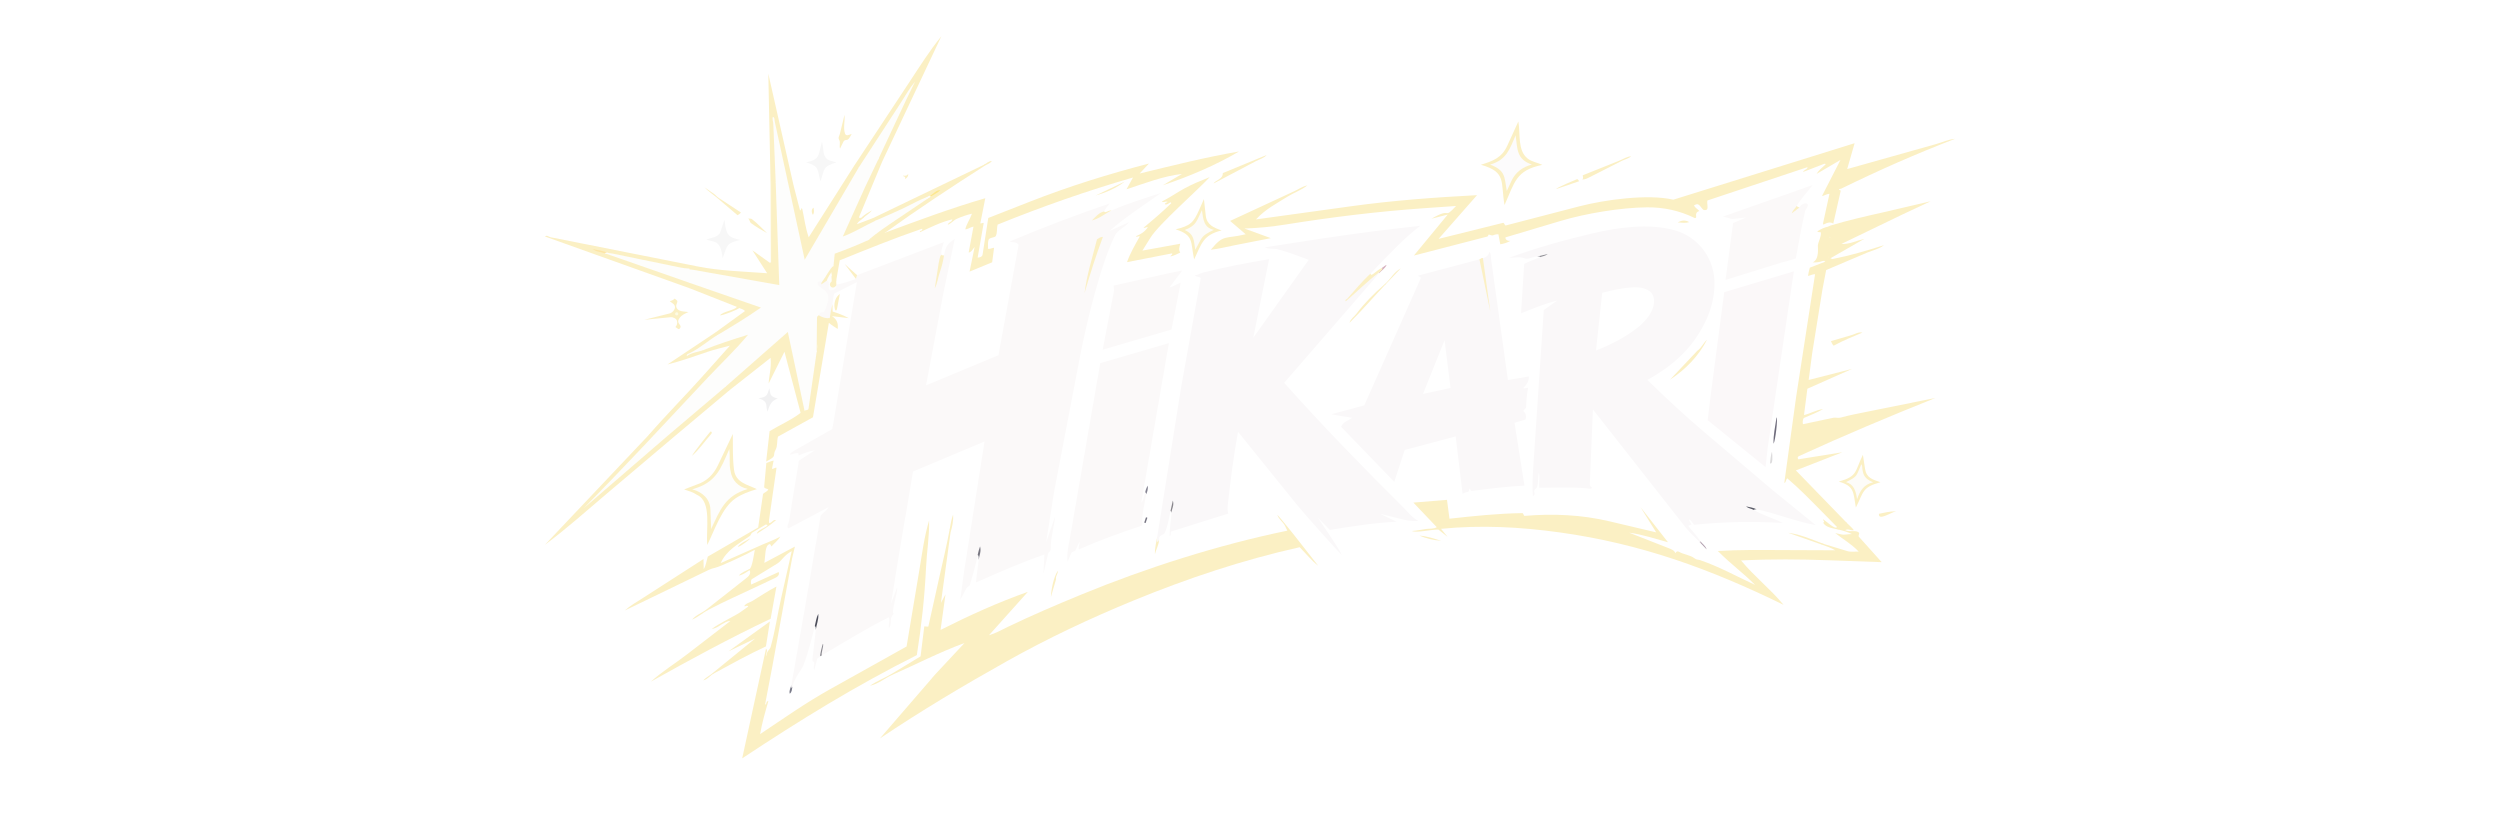
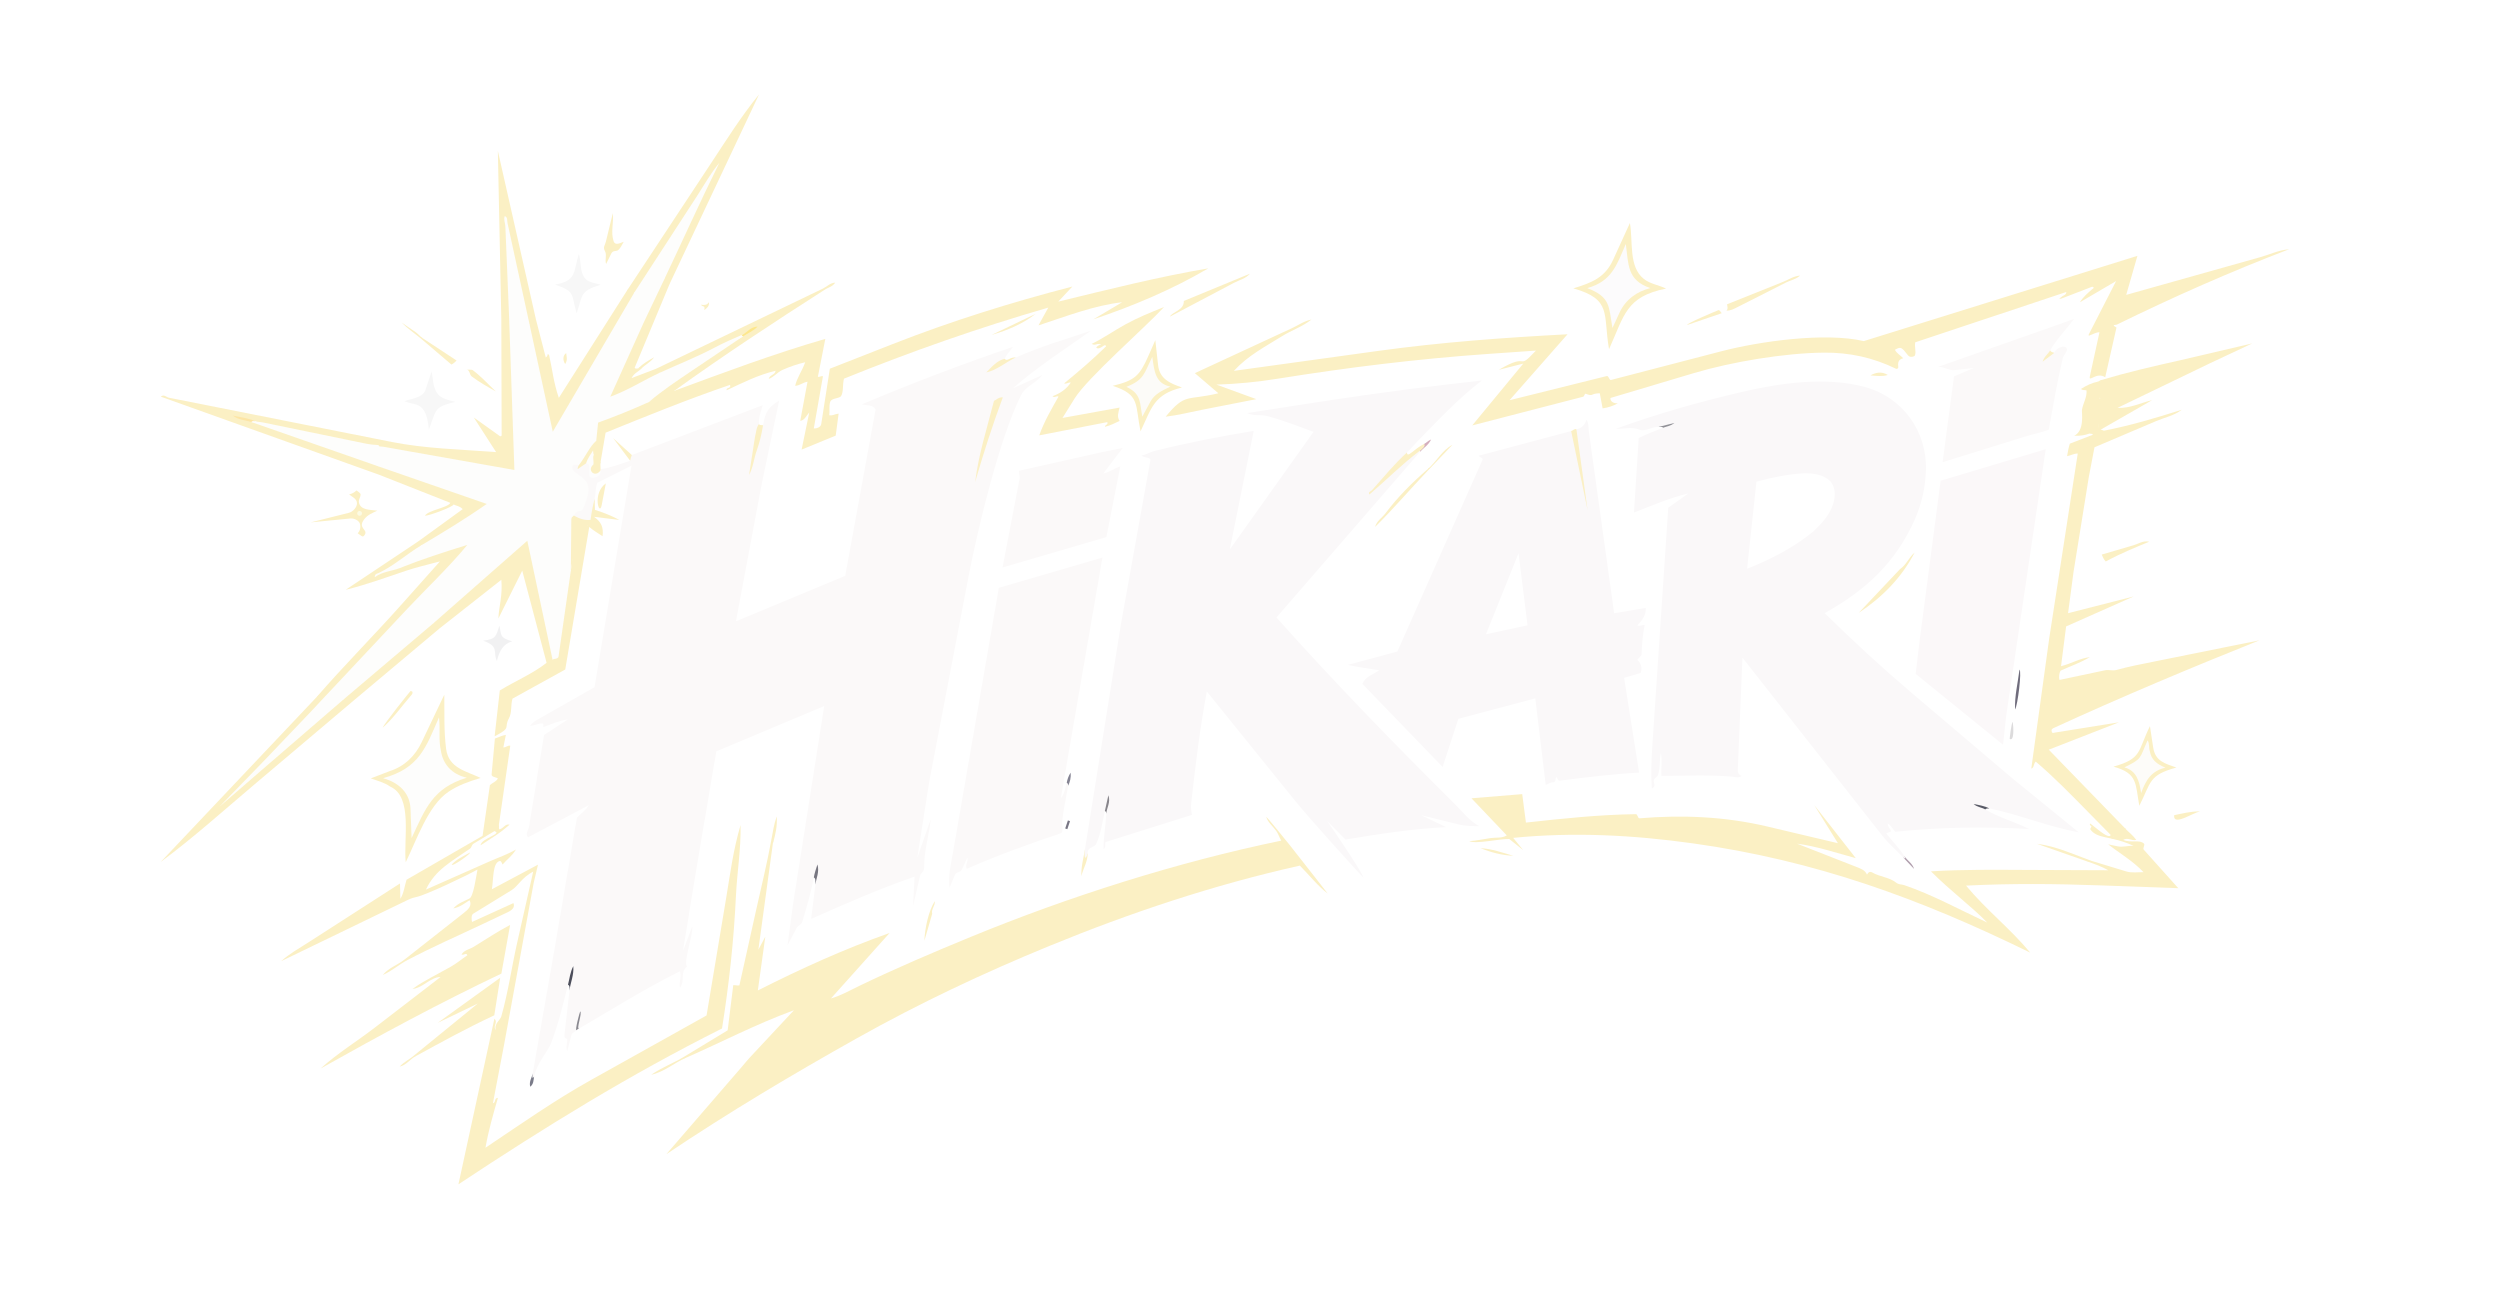
- <svg xmlns="http://www.w3.org/2000/svg" id="Layer_1" version="1.1" viewBox="0 497 2565.83 850">
+ <svg xmlns="http://www.w3.org/2000/svg" id="Layer_1" version="1.1" viewBox="450 470 1700 890">
  <defs>
    <style>
      .st0 {
        fill: #7a7b89;
      }

      .st1 {
        fill: #585a66;
      }

      .st2 {
        fill: #010825;
      }

      .st3 {
        fill: #87858b;
      }

      .st4 {
        fill: #fcfbe4;
      }

      .st5 {
        fill: #777680;
      }

      .st6 {
        fill: #f1f1f2;
      }

      .st7 {
        fill: #d4aebd;
      }

      .st8 {
        fill: #fbf8f9;
      }

      .st9 {
        fill: #fcfbf8;
      }

      .st10 {
        fill: #fbf9f9;
      }

      .st11 {
        fill: #b09ead;
      }

      .st12 {
        fill: #faf8f9;
      }

      .st13 {
        fill: #fbf0c4;
      }

      .st14 {
        fill: #fdfcf9;
      }

      .st15 {
        fill: #fde5a5;
      }

      .st16 {
        fill: #fdfdfc;
      }

      .st17 {
        fill: #dcdbdc;
      }

      .st18 {
        fill: #848392;
      }

      .st19 {
        fill: #919197;
      }

      .st20 {
        fill: #6f6c7c;
      }

      .st21 {
        fill: #8a8990;
      }

      .st22 {
        fill: #fde78c;
      }

      .st23 {
        fill: #fcfbfc;
      }

      .st24 {
        fill: #787684;
      }

      .st25 {
        fill: #f7f7f7;
      }

      .st26 {
        fill: #4c4e5b;
      }
    </style>
  </defs>
  <g>
    <path class="st13" d="M865.58,642.57l-3.42,6.92c-1-2.73.63-6.16-.76-8.65-1.59-2.86-.06-3.82.59-6.49l4.75-19.44c.67,6.66-1.56,12.93.52,19.15,1,3,4.12,1.39,6.87.33-1.17,2-2.41,5.04-4.34,6.03-1.56.5-3.11-.11-4.22,2.14Z" />
    <path class="st13" d="M736.45,700.41c-.26-.84,0-1.02.78-.55l23.25,15.3c-1.14,1.22-2.15,2.09-3.53,2.73l-20.5-17.48Z" />
    <path class="st13" d="M1946.03,1021.73c-5.59,1.3-18.43,10.26-17.61,2.6,5.63-1.16,11.14-2.61,17.61-2.6Z" />
    <path class="st13" d="M737.23,699.85l-.78.55c-4.48-3.72-9.43-7.04-13.44-11.14l9.56,6.57c1.75,1.2,3.25,3.09,4.66,4.02Z" />
    <path class="st13" d="M928.95,680.85c-.04-.74.25-1.36.05-1.89-.38-1-1.72-.54-2.32-1.75,2.25.31,4.02.44,5.4-1.73.31,2.63-1.19,3.94-3.13,5.37Z" />
    <path class="st13" d="M834.33,717.53c-1.8-2.63-1.6-5.86.67-7.43.21,2.48,1.18,4.51-.67,7.43Z" />
    <path class="st13" d="M1010.86,666.95l-.93-.9c2.47-1.19,4.42-3.66,8.03-3.86-1.82,2.77-4.83,3.3-7.1,4.76Z" />
    <g>
      <path class="st13" d="M693.21,832.63c1.6-1.62,2.25-4.01,1.55-6.48-.59-2.05-3.73-3.86-6.58-3.58l-26.93,2.65,26.05-6.53c2.68-.67,5.59-3.87,5.45-6.54-.16-3.1-3.22-4.22-5.35-5.91,1.89-.57,3.41-1.17,5.03-2.75.81.7,2.87,1.75,2.79,2.95-.11,1.82-1.5,3.32-1.17,5.11,1,5.48,7.52,5.01,12.55,5.71-3.38,1.53-6.68,2.81-9.06,6.01-4.73,6.37,3.68,6.77.04,10.99-1.13,1.3-1.92-.06-4.36-1.63Z" />
      <circle class="st4" cx="694.53" cy="819.09" r="1.63" />
    </g>
    <g>
      <path class="st13" d="M916.14,1189.42c-1.36.38-1.63.38-.89-.87l29.56-17.93,3.8-30.69c1.73-.18,2.7.48,4.18.11l11.18-50.3c3.71-16.69,7.65-32.7,10.62-49.04,1.78-1.96,1.32.98.96,2.88l-9.86,72.23,4.71-8.86-5.07,36.56c29.37-14.83,58.65-28.16,89.59-39.08l-39.87,44.52c7.05-2.06,12.71-5.39,19.23-8.53,25.03-12.05,49.92-22.67,75.78-33.31,66.48-27.35,140.39-50.86,211.18-65.48-1.34-2.29-2.05-4.72-3.33-6.52-.38-.8-.13-1.04.74-.74,5.38,6.45,10.57,13.06,15.98,19.97l18.24,23.29c-6.74-5.11-12.29-12.27-18.97-19.02-58.77,13.16-115.02,31.94-170.37,54.65-44.87,18.41-88.3,38.9-130.6,62.62-44.18,24.77-86.93,50.21-129.81,78.96l51.76-59.91c1.86-2.16,3.09-3.77,4.99-5.81l30.03-32.18c-26.43,9.73-49.55,21.88-73.75,32.49Z" />
      <path class="st10" d="M1175.37,1002.26c1.31-.75,1.64-.06.98,2.06-1.43,8.52-3.28,16.28-4.13,24.85-.2,1.99,1.04,5.51-.45,7.29-21.88,7.39-43.24,14.99-64.41,24.37-1.23-2.9,1.15-4.78.49-7.76l-3.87,8.4c-.78,1.69-3.84,1.57-4.51,3.16l-3.83,9.07c-.94-8.92,1-16.28,2.55-24.89l31.03-179.11,70.43-20.55-28.32,163.69c2.67-2.96,2.99-7.14,4.05-10.58Z" />
      <polygon class="st8" points="1812.07 976.43 1752.66 928.24 1755.3 905.98 1769.63 796.88 1841.09 775.46 1814.19 956.9 1812.07 976.43" />
      <path class="st13" d="M1451.13,759.27l34.69-42.02-16.65,4.23c21.98-12.89,11.34,1.75,25.27-13.08l-32.5,2.27c-47.89,3.35-94.83,9.12-142.32,16.73-14.76,2.37-28.27,3.68-42.45,4.15l27.13,9.87-37.48,7.35c-8.08,1.59-15.49,3.55-24.16,4.57,13.54-16.42,14.16-10.67,35.83-15.91l-15.99-13.69,65.95-30.54c4.59-2.13,8.25-4.89,13.36-5.92-6.33,5-13.51,7.25-20.25,11.46-11.25,7.04-22.84,12.93-32.52,23.45l97.94-13.55c42.96-5.94,85.31-9.01,128.94-11.34l-39.45,44.86,66.08-16.43c1.35-.34,1.47,2.24,2.69,2.71l75.53-19.64c25.81-6.71,70.29-12.98,96.6-6.85l186.08-57.98-7.63,26.55,91.18-25.65c6.79-1.91,12.5-4.8,19.6-5.39-39.86,15.24-78.45,32.32-116.9,51.14-.76.37-1.38.19-1.98.39-1.04.34.28.98,1.49,1.71l-7.67,33.82c-5.99-4.03-11.48,4.11-10.41-.77l6.51-29.85c-2.59.08-4.26,1.37-6.54,2.08-.84.68-1.11-.11-.56-.93l18.4-35.94-24.59,14.4c2.17-3.63,5.22-6.13,8.38-8.92,1.49-.67,1.03-1.95-.48-1.48l-20.45,7.89c-1.8.41-1.76-.05-.23-.9,1.25-1.35,3.57-1.4,3.51-3.57l-102.7,34.21c-.68,3.31.74,6.08-.19,8.81-.38,1.11-2.57,1.18-3.4.99-1.73-.41-3.24-4.21-5.72-5.67-1.36-.8-2.92.05-4.51.97,1.28,2.54,3.71,3.65,5.63,5.76-3.53.79-3.72,3.21-3.35,6.16.07.57-.85,1.31-1.51.99-15.52-7.59-31.72-11.13-48.99-10.98-26.94.24-62.86,6.27-88.48,13.91l-56.76,16.93c-.24,2.51,2.41,3.84,5.03,3.59-3.12,1.83-6.55,2.9-10.35,3.48l-1.92-10.28c-6.77.11-3.91,2.46-9.61.34-.72-.27-.92,1.81-1.7,2.01l-75.41,19.51Z" />
      <path class="st13" d="M789.25,1030.98c.13,3.7-.86,5.08-2.97,4.13l-14.31,8.61c-1.16.7-1.29,2.59-2.36,3.35-12.34,8.65-23.71,14.35-29.98,27.85l43.24-19.15c6.27-2.78,12.25-4.75,17.98-8.12-2.66,4.54-6.05,6.64-9.09,10.22-.58-1.01-.92-2.63-1.97-2.38-4.93,1.18-4.14,12.41-5.32,19.2l31.37-16.72-2.94,12.43-20.13,110.04-7.59,39.79c2.27-.57.65-3.59,3.41-3.69-3.28,11.41-6.41,22.12-8.47,33.92,24.45-16.33,46.9-32.2,71.85-46.13l78.49-43.82,13.3-79.65c2.8-16.78,4.78-32.74,9.83-49.83.3,16.74-2.37,31.8-3.15,48.18-1.45,30.51-4.68,59.95-9.46,90.15-62.9,31.54-119.45,66.38-179.24,105.97l24.44-112.6c2.78,2.6-1.37,4.87,1.01,7.78-1.42-4.3,2.96-6.76,3.71-9.41,4.73-16.66,6.99-33.29,10.81-50.21l10.87-48.22c-7.79,4.03-10.33,9.96-14.73,12.66l-26.07,16c-1.5.92-1.13,4.45-.78,5.59l28.14-12.81c1.21,2.86-1.02,4.83-3.76,6.13l-16.24,7.69c-17.79,8.43-35.41,16.1-52.45,25.11-.93.46-1.52.32-1.77-.42l40.42-31.78c3.04-2.39,5.86-4.94,3.96-8.75-1.47.48-1.51.13-.11-1.05,2.75-1.39,4.5-14.47,5.49-19.75-7.92,4.44-34.63,17.11-41.15,18.57-1.78.4-3.56.8-6.13,2.04l-86.2,41.7c5.65-5.12,11.88-8.52,18.34-12.67l62.46-40.18.25,10.43c2.44-3.99,2.74-8.32,4.21-12.96l51.69-29.85,4.99-34.52c1.76-1.66,4.11-2.11,5.42-4.49-1.22-.95-4.43-.94-4.27-2.74l2.24-24.42c2.87-.94,4.68-2.03,7.46-2.49l-1.71,8.54c1.96.04,2.95-1.55,4.7-1.18l-7.75,53.91Z" />
      <path class="st13" d="M1870,1056.03c-1.44-1.21-.76-1.44,2.04-.69l23.93,7.27c3.75,1.14,7.89.37,11.65.49-7.54-7.93-16.08-12.67-24.07-18.96l6.44,1.37c3.37.72,6.89-.49,10.81-.37-4.54-2.05-9.03-3.55-13.72-4.58-2.03-.54-2.03-1.22-.01-1.81-2.48-2.85,5.49-6.8,8.1-5.31,2.43,2.51,5.35,4.69,7.5,7.71-3.27.8-5.65-1.95-8.88-.03,5.14,2.33,10.89-.47,14.13,2.55.86.8-1.04,3.13-.16,4.12l23.48,26.18-53.63-1.93c-30.33-1.09-59.78-1.36-90.71.18,14.27,17.09,29.51,28.63,43.67,45.58-75.43-36.97-146.52-62.77-229.52-74.33-40.66-5.67-81.04-7.78-122.08-3.72l6.79,8.32-9.46-7.55c-6.7-.24-22.39,3.64-27.2,1.46,5.18-.32,9.67-1.39,14.62-2.1,3.76-.54,7.56.26,10.9-1.81l-24.02-25.23,34.51-2.83,2.52,19.35c25.27-2.78,49.71-5.38,74.81-5.73,1.02-.01,1.35,2.74,2.25,2.83,29.35-2.46,58.39-1.22,87.12,5.58l47.98,11.34-16.11-25.93,28.25,36.09c-13.56-3.65-26.02-7.96-39.96-9.85l40.09,15.7c3.23,1.26,6.18,2.23,7.49,5.36.96-1.83,2.16-2.29,3.62-1.44,4.97,2.89,11.51,3.24,15.92,6.68,2.36,1.84,3.56,1.14,5.88,1.93,19.37,6.64,36.81,16.32,56.33,25.41-10.71-11.06-25.09-21.55-38.25-34.82,22.18-1.34,43.52-1.05,65.62-.96l54.97.22c-4.58-2.56-9.06-4.14-13.61-5.74Z" />
      <path class="st13" d="M1895.16,1033.43c2.54.39-5.73,2.07-8.1,5.31-1.03,1.05-2.11.53-1.72-.92l-15.29-15.53c-11.8-11.98-23.27-23.81-35.75-34.4-1.73,1.63-.95,4.21-3.03,4.76l12.14-88.16,19.46-126.1c-3.18.13-4.7,1.38-7.26,1.79.57-3.05.94-5.62,1.89-8.49l15.57-6.03c.19-.96,1.09-1.61,2.7-1.94.26-1.42,1.88-1.7,4.86-.83,18.24-3.6,34.33-8.35,52.96-14.26-5.19,4.05-11.39,5.14-17.41,7.7l-41.93,17.82-3.84,20.08-10.46,65.01-3.67,27.74,44.6-11.4-45.92,20.39-3.46,27.04c6.98-1.72,12.54-5.28,19.6-6.18-6.37,3.87-13.01,6.06-19.84,9.19-1.06,1.41-1.35,4.73-.82,6.34l31.08-6.59c2.45-.52,4.98.56,7.69-.2,8.43-2.35,16.61-3.89,25.27-5.64l71.93-14.52c-47.25,18.96-93.79,38.44-140.05,59.69-1.54.71-1.49,1.67-1,2.83.33.79,1.06.38,2.18.19l43.39-6.97-47.77,18.63,52.03,53.63Z" />
      <path class="st13" d="M858.38,784.15c-.23,2.54-2.94,3.23-4.9,1.78-2.92-.75-2.54-5.73.19-6.48.51-1.73.18-2.92-.98-3.58l2.75-6.14c-3.33,0-.55-13.21.1-13.57l29.3-12.03,6.36-.74,14.68-8.21,2.54.62c33.78-12.44,67.33-25.1,102.8-35.36l-5.08,25.83c1.53.13,2.4-.76,3.47-.44l-6.23,35.53c1.78.12,4.71-.78,5.05-2.94l5.86-37.7,42.74-16.76c39.86-15.63,79.94-28.13,122.19-39.13l-9.6,10.28c34.35-8.36,67.25-16.67,102.05-22.65-24.58,14.4-51.08,25.6-78.19,34.69l19.57-11.62c-18.88,2.1-38.32,9.66-56.9,15.74l6.68-12.1c-47.71,13.83-93.49,29.91-138.91,48.32-1.14,4.23-.13,8.53-2,11.91-1.46,1.71-6.47,1.25-7.35,3.79-1,2.88-.25,6.16-.65,9.17,2.36.45,3.61-.78,6.34-1.1l-1.98,14.96-23.18,9.5,5.19-25.23c-2.24,2.49-3.16,5.28-6.12,5.7l4.94-26.63c-3.38.61-5.25,2.65-8.41,2.79,1.4-5.85,4.66-9.9,6.84-16.02-5.21,1.19-10.38,2.96-15.44,5.21-3.53,1.57-5.63,4.78-9.39,6.13.75-3.01,4.3-2.53,4.69-5.56-11.98,2.88-22.17,8.05-33.3,13.28-.53-2.3,3.44-.88,2.29-3.67-28.96,9.88-56.56,21.16-84.58,32.49l-3.42,19.93Z" />
      <path class="st10" d="M1844.08,708.31c-.03,1.71,1.21,1.73,2.82,1.63.61-2.48,5.59-5.3,7.78-3.8,2.57,1.76-1.42,5.12-1.9,7.13-3.9,16.3-6.56,32.24-9.63,48.88-5.21,2.05-10.31,2.92-15.66,4.58l-56.52,17.55,7.76-58.33,13.53-5.77-13.36,1.53c-3.29.38-6.57-2.25-11.02-2.25l77.38-27.2,15.1-5.4c-5.66,7.55-11.66,13.5-16.28,21.44Z" />
      <path class="st10" d="M1202.31,835.22l-70.58,20.66,11.29-58.79c.85-2.41,0-4.28-.15-6.94l56.4-12.7,14.18-2.84-13.19,17.34c4.56-.87,7.36-3.51,11.54-4.79l-9.47,48.06Z" />
      <path class="st13" d="M744.13,1135.83c-.99.27-1.35-.09-1.07-1.08l13.14-7.2c4.3-2.36,7.84-5.46,11.63-7.97-.38-1.64.95-3,3.97-4.1l.2-1.58c8.07-4.92,15.78-10.15,24.88-14.95l-5.94,33.1c-41.9,19.88-82.05,41.6-122.96,64.56,11.72-10.53,24.53-18.33,36.9-27.84l44.7-34.41c-2.11-.01-3.93.74-5.46,1.48Z" />
      <path class="st13" d="M1878.56,762.08c-.06.71-.74,1.1-2.05,1.18.37-7.51,1.35-14.97,2.92-22.38l-.95.19c-.22.84-.51.81-.87-.03-1.15-2.94-.87-9.71,1.09-12.58,17.61-5.24,35.37-9.36,53.77-13.47l49.06-11.48-28.88,13.56-62.77,30.29c8.61.39,15.4-3.32,23.53-5.25l-34.83,19.97Z" />
      <path class="st13" d="M1202.13,705.54c-.05-1.99-1.64-2.51-4.78-1.57-1.46-.44-2.84,1.26-4.97-.14,8-3.87,15.02-8.93,22.96-13.28,8.48-4.64,17.04-8.11,26.24-11.78-13.4,14.46-52.05,48.07-60.87,62.24l-8.21,13.19,38.82-7.05c-.9,3.72-1.9,6.27.02,9.07-3.3,1.48-5.95,3.05-9.99,4.02.1-1.67,2.35-1.32,1.63-3.2l-46.29,9c3.5-9.77,8.35-17.88,13.1-26.37-1.57-.79-2.49,1.19-4.08-.24,5.04-1.84,9.51-4.79,12.42-9.3-1.88-.24-2.84,1.19-4.54.59,9.93-8.15,19.51-16.33,28.53-25.18Z" />
      <path class="st13" d="M732.6,1188.23c-.8.4-1.05.14-.77-.73l43.09-35.12-27.28,13.15,42.51-30.68-4.04,25.56c-18.71,8.71-36.03,18.28-53.51,27.82Z" />
      <path class="st13" d="M1876.5,729.55l1.03.33-.74,11.15h.83s.87.03.87.03l.82.42c-1.34,6.79-2.28,13.6-2.82,20.43,2.27,1.57-3.53,2.99-5.65,2.89-3.2,1.23-6.52,1.68-10.43,1.52,7.32-3.37,5.05-15.81,5.32-17.58.7-4.46,3.51-8.53,3.12-13.24-1.42-.51-2.69.13-3.77-1.02,3.84-2.48,7.51-4.14,11.41-4.94Z" />
      <path class="st25" d="M741.65,762.1c-.65-4.69-1.04-10.38-4.43-14.34-2.98-3.47-7.76-3.01-12.1-4.91,3.1-1.62,12.28-1.97,14.19-7.68l4.22-12.64c.88,4.67.77,9.49,3.15,13.89,2.5,4.62,7.57,5.38,12.97,6.85-14.61,3.63-12.74,4.74-17.99,18.84Z" />
      <path class="st25" d="M842.1,683.11c-3.87-13.79-.82-14.72-14.73-19.61,15.07-2.44,12.52-9.02,16.22-20.76,1.75,5.5.65,10.85,3.43,15.47,2.43,4.03,7.39,4.12,11.46,5.4-14.47,4.33-12.14,7.21-16.38,19.5Z" />
      <path class="st13" d="M1245.53,685.32c1.67-3.38,9.72-4.27,9.47-10.67l44.93-18.54c-2.7,3.3-7.08,4.22-10.98,6.28l-43.42,22.93Z" />
      <path class="st13" d="M1631.71,678.72c-2.78,1.41-4.8,2.55-7.72,2.53,1.27-1.27.57-2.8.42-4.35l38.28-15.33c3.88-1.56,6.98-3.85,11.38-4.18-2.82,2.59-6.37,3.07-9.73,4.78l-32.63,16.55Z" />
      <path class="st13" d="M1713.94,886.73l28.02-29.68c4.45-3.05,6.02-7.93,10-11.34-8.69,16.77-21.76,30.26-38.01,41.01Z" />
      <path class="st6" d="M787.91,919.48c-3-6,1.96-9.85-9.38-13.82,8.92-1.06,8.69-3.08,11.07-10.19,1.46,6.06-.31,8.13,8.69,10.61-5.95,1.81-8.7,6.2-10.39,13.41Z" />
      <path class="st13" d="M1421.26,789.65c-12.6,13.2-23.91,26.57-36.24,38.69,1.33-4.39,4.72-6.13,7.03-9.2,8.5-11.33,18.32-21.06,28.74-30.09,1.45-1.42,1.8-.87.47.59Z" />
      <path class="st13" d="M1881.94,851.8c-1.62-1.55-1.98-3.17-2.77-4.69l21.47-6.29c3.56-1.04,6.78-3.4,10.84-2.46-9.93,4.11-19.42,7.93-29.54,13.44Z" />
      <path class="st13" d="M1872.04,1055.34c-.62.13-2.11-.32-2.04.69l-34.81-12.22c8.1,1.02,15.36,3.39,22.75,6.19l14.1,5.34Z" />
      <path class="st13" d="M729.78,942.59c-6.74,7.68-12,15.56-19.55,22.25.91-2.74,18.8-25,18.93-24.95.53.17,1.17.23,1.29.57.16.45.07,1.45-.67,2.13Z" />
      <path class="st13" d="M787.2,736.22c-5.81-3.29-11.29-6.36-16.52-10.31-1.43-1.08-1.18-4.54-3.7-4.76,1.39.51,3.63-.07,4.54.6,5.77,4.29,10.3,9.45,15.68,14.47Z" />
      <path class="st13" d="M1878.56,762.08c.66.2,1.28.86,2.05.81-2.3.36-5.27,1.88-7.56,2.77.09-1.09-1.54-.6-2.21-.84l4.85-1.87c-.39-2.49,2.79-21.89,2.79-21.88.91-1.89.35-4.17,1.94-6.05.99,6-3.98,23.59-3.43,26.52.14.74.98.36,1.58.54Z" />
      <path class="st13" d="M1154.34,683.35c-8.81,6.86-19.08,11.18-30.02,14.39l30.02-14.39Z" />
      <path class="st13" d="M1078.57,1109.79c.3-8.29,2.81-20.35,7.1-27.01.29,3.34-2.57,5.38-1.79,8.62l-5.32,18.38Z" />
      <path class="st13" d="M1620.77,682.98l-23.4,7.98c-1.37-.73,21.15-10.1,21.22-10.09.68.02,1.09.64,2.19,2.11Z" />
      <path class="st13" d="M1885.35,1037.82c.71-.07,1.13.57,1.72.92v1.81s-6.18-1.36-6.18-1.36c-3.64-.8-7.57-2.18-9.52-5.38-.04-.56,1.05-1.51.73-1.95-.39-.54-1.45-.86-.82-1.88,2.01,1.15,12.8,11.42,14.07,7.83Z" />
      <path class="st13" d="M879.64,779.41c.85.77,1.16,2.37,1.64,3.51-1.27.62-2.11.15-2.78.38l-11.58-15.39,12.72,11.5Z" />
      <path class="st20" d="M1823.25,925.34c1.65.94-1.2,24.34-3,27.1-.39-9.04,1.81-17.63,3-27.1Z" />
      <path class="st13" d="M786.28,1035.1l2.97-4.13c.18.99-.51,2.37.51,3.03,2.93-.98,3.8-4.02,6.76-3.21-3.83,3.29-7.11,5.8-10.8,8.2l-8.97,5.84c.52-4.86,15.25-7.82,9.54-9.73Z" />
      <path class="st13" d="M916.14,1189.42c-7.79,3.41-14.68,9.61-23.34,11.41,7.57-5.15,15.44-8.03,22.45-12.29l.89.87Z" />
      <path class="st13" d="M1479.13,1051.96c-7.84-.39-15.02-2.22-22.4-5.22,7.69.42,14.89,3.06,22.4,5.22Z" />
      <path class="st13" d="M1421.26,789.65c.49-.54.13-1.12-.47-.59,6.21-5.28,9.57-12.72,16.9-16.61l-16.42,17.2Z" />
      <path class="st13" d="M758.48,813.04c-.42,1.62-16.58,7.69-19.53,7.68,2.09-3.8,15.28-5.33,17.34-8.77.79.31,1.46.69,2.19,1.09Z" />
      <path class="st13" d="M1189.59,1050.29c.18,5.28-3.05,10.31-4.26,15.5-.26-6.72,1.55-12.58,2.49-18.46.38,1.4-.64,2.79.63,5.05.57-.75.24-1.79,1.15-2.1Z" />
      <path class="st13" d="M1202.13,705.54c-.54-2.85-4.02,2.96-6.7.91.85-2.14,5.86-2.48,1.93-2.48,2.13-3.11,6.86-2.01,10.03-4.14-1.48,2.92-3.54,4.03-5.26,5.71Z" />
      <path class="st13" d="M726.69,1123.03c-5.48,2.9-10.16,7.25-16.42,9.96,4.07-4.94,10.02-6.74,14.65-10.38.56.24,1.16.36,1.77.42Z" />
      <path class="st13" d="M975.55,1043.57c.14-1.01.19-2.51-.96-2.88.94-5.19,1.72-10.34,3.6-15.53.45,6.68-.97,12.75-2.64,18.41Z" />
      <path class="st13" d="M767.83,1119.57c-.19-.72-.78-.93-1.22-.89-.72.07-1.53.8-2.81.44,1.74-3.11,5.45-3.54,8.2-5.23.54.44,1.45.71,1.81,1.43-2,2.3-4.1,3-5.98,4.25Z" />
      <path class="st13" d="M1878.7,728.45l-1.09,12.58c-.71.34-.76,1.6-1.7,1.9l.59-13.38c.69-.14,1.44-.87,2.2-1.1Z" />
      <path class="st13" d="M769.28,1049.88c2.81-.83-12.26,10.29-12.05,7.92,3.35-3.54,7.38-5.36,12.05-7.92Z" />
      <path class="st13" d="M744.13,1135.83c-4.4,2.13-8.11,5.94-13.7,6.74,4.17-3.15,8.38-5.49,12.63-7.82.31.41.67.77,1.07,1.08Z" />
      <path class="st13" d="M1846.9,709.94l-7.95,6.03c1.09-3.55,3.76-5.3,5.13-7.66.58,1.03,1.75,1.33,2.82,1.63Z" />
      <path class="st13" d="M886.06,720.71c-.47-.2-1.27-.62-1.75-.54,2.88-2.86,6.54-5.01,10.5-7.23-2.5,3.52-6.14,5.01-8.75,7.77Z" />
      <path class="st13" d="M1733.72,724.99c-3.78,1.16-7.49.62-11.84.28,3.31-1.81,7.41-3.03,11.84-.28Z" />
      <path class="st13" d="M732.6,1188.23c-3.82,2.08-6.37,6.08-10.82,7.07,3.01-3.39,6.97-5.02,10.05-7.8l.77.73Z" />
      <path class="st17" d="M1818.66,960.85c.5,3.37,1.15,13.43-2.05,11.63-.12-.07,1.15-10.96,2.05-11.63Z" />
      <path class="st13" d="M1318.65,1034.37l-.74.74c-2.24-3.17-5.79-5.84-6.9-9.74,3.04,3.26,5.3,6.2,7.64,9Z" />
      <path class="st13" d="M769.3,1082.08c-3.28,2.2-6.48,4.75-11.05,5.66,3.13-3.56,7.21-4.83,10.94-6.72.11.23.35.89.11,1.05Z" />
      <path class="st7" d="M1415.48,777.4l-.1-.81c1.37-1.03,2.22-3.33,3.03-4.7,1.58-.74,2.75-2.37,4.74-3.02-1.76,3.85-5.29,5.77-7.68,8.53Z" />
      <path class="st11" d="M1744.11,1053.01c.46,0,.81-.34.91-.78,1.87,2.89,5.46,4.79,6.54,8.65l-7.45-7.87Z" />
      <path class="st0" d="M813.19,1202.08c-.43,2.39-.27,5.16-2.64,6.9-.96-3.63,1.21-6.31,1.68-8.99-.01.81.1,1.78.96,2.09Z" />
      <path class="st18" d="M1176.35,1004.32c0-.8-.15-1.73-.98-2.06.46-2.36,1.18-4.59,2.64-6.84.4,3.51-.48,6.33-1.66,8.9Z" />
      <rect class="st24" x="1173.16" y="1030.22" width="5.77" height="1.52" transform="translate(-173.93 1820.65) rotate(-71.57)" />
      <g>
        <path class="st13" d="M1544.14,707.45c-4.18-23.95,2.26-33.82-24.26-41.36,12.4-3.82,21.45-7.17,27.07-19.49l11.39-24.95c2.22,12.52-1.07,29.73,9.5,38.05,4.32,3.4,9.87,4.05,15.09,6.52-27.31,5.54-28.28,17.94-38.79,41.24Z" />
        <path class="st23" d="M1546.47,693.03c-2.61-14.95-1.25-20.96-17.13-27.13,16.84-4.65,20.12-15.91,26.21-30,1.93,13.95.71,24.65,16.68,29.99-9.48,2.43-16.91,7.95-20.98,16.78l-4.78,10.37Z" />
      </g>
      <g>
        <path class="st13" d="M1225.57,763.31c-3.79-18.18-.04-24.88-18.96-30.94,15.15-3.67,18.27-6.71,24.37-20.53l4.64-10.52,1.89,17.04c1.04,9.33,8.15,12.33,16.22,15.13-19.2,4.74-20.52,13.79-28.16,29.81Z" />
        <path class="st9" d="M1226.77,753.34c-1.79-9.19-.43-15.46-10.8-20.28,12.36-4.9,11.96-9.29,17.61-20.38,1.32,9.99,2.15,18.11,12.3,20.21-6.02,2.89-10.83,5.11-13.64,10.31l-5.47,10.13Z" />
      </g>
      <g>
        <path class="st13" d="M1929.94,991.93c-19.03,5.17-17.07,9.99-25.21,26-2.75-14.92-.91-22.07-17.57-26.61,19.66-5.56,16.3-10.33,24.8-27.56l2.2,14.49c1.41,9.3,7.82,10.93,15.79,13.68Z" />
        <path class="st14" d="M1905.97,1009.33c-1.22-8.38-3.2-15.25-11.35-17.51,12.38-6.19,10.07-5.79,15.73-18.36,1.5,2.23.67,4.89,1.5,7.25.98,5.78,4.59,8.87,10.65,11.28-9.43,2.22-13.35,8.32-16.53,17.34Z" />
      </g>
      <g>
        <path class="st12" d="M1440.2,1017.73c-41.79-41.59-82.56-83.38-122.22-127.84l97.5-112.5c.34-.36.33-.64-.1-.81-4.19,1.5-8.03,3.76-11.55,6.76,1.48-1.69,2.47-3.58,2.94-5.69,2.06-1.85,3.97-4.32,6.23-6.63,14.34-14.63,27.83-29.35,44.64-42.29l-22.94,2.63c-34.4,3.94-67.85,8.81-102,14.13l-34.61,5.39c4.6,2.24,8.97.85,13.36,1.99,11.1,2.88,21.37,7.05,31.75,10.78l-56.95,80.01,16.27-80.67c-22.52,3.71-44.85,8.03-67.35,13.63-3.33.83-5.93,2.77-9.02,3.1,1.89,1.74,5.16.99,6.2,2.79l-20.06,111.62-24.48,153.18c-.77,4.1-.02,9.42,1.78,2.95-.14-4.07,3.51-3.69,5.62-5.97,3.37-7.09,4.48-15.53,6.1-22.84.58-.98.9-.34.96,1.92-.35,8.06-1.98,15.97-1.83,24.03,1.8-1.24.76-3.01,1.28-4.81l58.85-18.48c-.67-2.82-.84-5.42-.49-8.51,2.83-25.11,5.73-49.53,10.56-75.4l60.24,74.6c8.45,10.47,42.23,48.11,46.27,51.96-1.93-5.6-24.65-38.47-24.65-38.47,0,0,8.1,8.22,12.41,12.59,22.67-3.73,44.72-7.22,68.44-8.43l-16.97-8.12,25.48,6.29c4.77,1.18,9.41,1.09,14.02,1.19-6.77-3.73-10.49-8.92-15.69-14.11Z" />
        <path class="st13" d="M1415.38,776.59c-11.98,8.99-22.6,19.75-34.17,29.66-1.11-1.8.86-1.95,1.7-2.88,8.02-8.91,15.28-17.98,23.86-25.71-.11,4.39,5.23-2.77,11.64-5.77,1.37,1.21-1.52,3.75-3.03,4.7Z" />
        <path class="st3" d="M1202.27,1023.39c.02-.77-.18-1.62-.96-1.92l2.38-10.72c1.74,4.7-1.25,8.84-1.42,12.64Z" />
      </g>
      <g>
        <path class="st10" d="M1004.47,1071.51v-4.9c1.07-2.55.71-2.54-1.07.02-1.81,10.13-4.9,20.07-7.89,30.38-.48,1.67-3,2.51-3.76,3.95l-6.23,11.82,3.74-27.9,21.21-134.78-73.38,30.81-14.51,85.6-8.13,50.08,6.26-16.52c.9,4.75-6.6,26.05-3.36,26.98-5.36,4.41-1.15,9.55-4.98,14.66-.75-4.1,1.21-7.36-.05-11.22-24.1,11.93-46.91,26.36-68.51,38.89l-1.74,1.1c-.64,1.05-3.06,1.69-3.44,3.13l-2.95,11.3c-1.11-3.14.31-5.71-.01-8.47-2.08-.39-1.98-1.62-1.79-3.27l3.38-29.6c.59-7.69.58-9.18,0-4.48l-1,.56c-3.45,13.46-6.57,27.06-11.81,40.34-1.78,4.52-9.73,13.75-11.25,22.11-1.13,1.61-1.45.91-.96-2.09l15.04-85.79,15.02-88.18c2.89-3.11,5.99-4.85,8.06-8.53l-41.21,21.82c-2.36-1.75.23-4.79.71-7.75l10.06-61.78,16.32-10.65c-6.42.99-11.46,3.28-16.82,5.35-.12-.87.37-2.49-.45-2.52-3.3-.14-5.42,1.52-8.57,1.59,1.35-1.88,3.1-3.1,5.13-4.26l38.72-22.01,25.21-150.72-23.29,11.72c-1.43,3.74-.95,7.4-1.81,10.78-.32,3.9-.47,7.74-.44,11.51l-2.36,2.94c-1.21,3.3-12.34.8-11.39-3-2.05-2.86,1.3-5.06,4.18-4.84,5.21-10.23,6.32-17.39-5.06-23.62-5.04-5.67,1.48-11.48,4.34-5.75.94.67-.07,1.86-.82,2.67-.28.3,4.24-6.77,5.76-3.96,2.06-2.64,3.4-.89,4.04,5.26-.82,3.84,1.08,3.74,5.69-.3-.86-.33-.81-.65.1-.94,6.94-.95,13.48-3.55,20.11-5.75.25-1.39.63-2.68,1.14-3.89l89-33.88c-1.33,4.68-2.96,8.61-2.53,12.81.53,2.9,1.45,3.17,2.78.81,1.49-9.29,3.69-12.25,10.95-16.82l-11.82,56.48-17.59,93.66,74.31-30.9,20.67-113.17c-1.97-3.34-5.61-2.48-9.35-3.45,33.85-14.29,67.55-27.13,102.76-39.11-2.08,3.12-4.51,5.19-5.65,8.15l-.24,1.37c2.59-.39,5.21-1.15,7.86-2.28,16.31-7.26,33.43-12.38,50.98-18.15-18.01,12.8-36.34,24.49-53.06,39.14l20.02-9.04c-4,5.37-11.39,7.68-14.33,13.51-14.56,28.93-29.42,90.24-35.76,123.28l-26.84,140.07-8.06,51.43,9.16-26.27c-1.18,11.24-4.64,21.74-4.48,32.81.05,3.46-2.25,3.31-2.79,5.62l-4.74,20.55,1-19.93c-24.4,8.49-46.9,18.34-70.32,28.76l2.89-23.36Z" />
        <g>
          <path class="st16" d="M853.67,779.45c-.71,1.91.27,4.49-.19,6.48-.27,1.17-.36,2.39-.36,3.92,1.81.47,3.51.17,5.17.14.69,2.46-1.27,4.08-3.53,4.64-8.14,2.04-.77-8.92-6.19-9.6-2.37-.87,2.18-8,3.34-8.96,2.34-1.95,2.18,1.29,1.76,3.38Z" />
          <g>
            <path class="st13" d="M968.88,759.15c-.9,5.6-2.18,11.22-4.23,16.97s-2.43,11.59-5.29,16.84l4-25.72c.86-3.24.85-6.51,2.74-8.9.41,1.07,1.87.59,2.78.81Z" />
            <path class="st13" d="M1140.79,713.09c-6.67,2.97-12.28,8.3-20.1,10.18,3.62-3.8,7.56-8.23,12.47-9.27,1.82,2.14,3.58-1.34,7.62-.91Z" />
            <path class="st26" d="M837.25,1143.56c-.08-1.33.46-3.26-1.01-3.93,1.08-4.22,1.45-8.54,3.61-12.66.52,6.18-2,11.31-2.6,16.58Z" />
            <path class="st21" d="M843.81,1169.37c-.45.26-1.47.66-1.74,1.1-1.4.93,2.14-12.45,2.47-12.71,1.55.91-2.88,12.5-.73,11.61Z" />
            <path class="st5" d="M1004.47,1071.51c-.24-1.62.58-3.92-1.07-4.88.53-2.95,1.46-5.84,2.47-8.83,1.47,5.15-.88,9.47-1.41,13.71Z" />
            <path class="st13" d="M1113.08,797.81c2.4-19.21,8.19-36.88,12.83-55.24,1.8-.84,3.34-2.61,6-2.36-7.16,19.26-13.17,38.09-18.83,57.59Z" />
          </g>
        </g>
      </g>
      <g>
        <path class="st13" d="M725.9,1056.36c-1.63-15.62,5.04-44.64-10.57-51.47-3.98-2.84-8.53-3.91-13.2-5.59l12.86-4.94c10.18-3.25,17.29-10.3,21.78-19.73l15.36-32.24c.16,12.65-.36,24.51,1.23,36.86,1.7,13.18,13.71,15.07,23.45,19.76-8.16,2.43-15.21,4.97-21.79,9.36-14.01,9.36-21.8,33.17-29.14,47.98Z" />
        <path class="st16" d="M729.88,1039.94l-.73-19.83c-.39-10.64-7.49-17.83-18.69-20.94,24.66-6.75,29.09-20.78,38.05-41.33.95,8.11-.38,15.11,1.25,22.34,1.35,9.51,7.48,16.36,17.66,18.67-23.15,7.03-28.17,20.99-37.55,41.09Z" />
      </g>
      <g>
        <path class="st13" d="M796.14,684.27l1.94.6,3.6,103.49c.07,1.9-1.23,2.5-2.86,3.01l-90.73-15.88c-1.6-.32-1.68-1.45-.67-2.82l.81-1.9,7.93-.27c23.14,4.6,46.85,5.08,71.19,6.92l-15.14-23.5,17.91,12.8c.87.19,1.36-.08,1.46-.82l-.12-83.39c2.12-4.98,4.58-1.28,4.13,2.97l.54-1.22Z" />
        <path class="st13" d="M825.74,918.63c1.9,2.73-2.32,4.73-4.06,2.08l-16.56-62.67-16.23,32.55c.37-8.32,2.96-15.31,2.02-26.35l-42.28,33.3c-3.04,1.6-5.33-.72-3.79-3.82l-.6-2.03,62.19-54.64c1.45-1.18,3.08-.33,4.15.93l16.79,79.11-1.64,1.54Z" />
        <path class="st13" d="M849.6,827.4c1.34-1.29,1.88-.79,1.09.94l-16.32,96.92-35.87,19.81c-1.34,4.51-.26,9.47-2.43,13.41-3.74,6.79,2.27,5.92-9.73,12.23l3.52-31.18c10.9-6.68,22.28-11.32,31.82-18.81,1.33-.54,3.1-.77,4.06-2.08-.29-2.09.51-2.61,2.31-2.67l8.04-56.94,2.07-.87,3.85-31.56c1.45-3.89,7.17-2.57,7.59.81Z" />
        <path class="st13" d="M905.32,663.08c-2.01,1.65-4.71-.05-3.84-2.66l2.38-9.53,21.8-46.64-42.04,64.7-2.24-.07c-2.65,4.25-5.85,2.2-4.62-1.9l56.79-86.05c10.61-16.07,20.36-31.71,32.6-46.73l-60.83,128.89Z" />
        <path class="st13" d="M881.37,668.87l1.32,1.55-54.99,93.76c-1.51.8-2.76.2-3.88-1.06l-15.29-70.67,1.63-1.54c.1-2.83,1.2-5.28,4.25-3.8l6.71,26c1.11-.63,1.24-1.94,1.39-2.45.07-.22.39.52.87.73,2.23,9.89,2.99,18.59,6.62,29.15l46.75-73.56c1.19.1,1.12,1.64,2.14,2.61.78.74,1.95-.35,2.48-.71Z" />
        <path class="st13" d="M670.96,943.69l.84,1.92-40.26,42.42,49.82-42.98,2.14.69c2.42-1.27,5.59-1.91,5.77,1.65l-66.18,55.96c-21.24,17.96-41.34,36.07-63.85,52.82l106.25-112.36,4.44-3.87c2.22.88,2.44,1.91,1.04,3.74Z" />
        <path class="st13" d="M716.16,770.49c-3.08.41-5.55,2.3-8.74,2.18l-1.95,1.82c-21.91-3.91-44.17-7.99-65.95-13.03-4.76-1.1-10.48-2.55-15.1-4.04-.24-.08-.38-.48-.49-.97-2.13-.43-4.93-.93-2.94.57l2.67.14c28.11,8.41,55.94,17.7,83.5,27.89l.47,2.2c3.63,1.63,4.39,5.33.07,5.54l-148.36-53.06c2.11-1.88,3.8.39,5.56.74l34.6,6.85,116.66,23.17Z" />
        <path class="st13" d="M814.41,687.1c-1.62,1.05-2.51,2.91-4.25,3.8l-2.07-.46-12.06-55.33,1.97,47.93-1.87,1.22c.08,2.01-.2,4.21-.62,6.79-1.67-2.5.29-5.54-.82-8.31-.47-1.18-2.72-.73-2.71.62l.07,84.33c-1.01.5-2.23.09-1.94-.98.43.44,1.01-.18,1.01-.9l-.22-78.72-2.36-114.5,25.87,114.5Z" />
        <path class="st13" d="M1009.94,666.06c1.59-.66,1.8-.65.93.9-34.64,22.17-69.11,44.85-102.44,68.85-5.29,3.81-11.51,4.99-17.22,7.59.27-.87.58-1.73,1.01-2.52s.84-1.51,1.45-2c18.39-14.78,41.12-29.68,61.52-40.09.39-.8.06-1.07-.9-.88-15.51,10.2-33.06,18.16-50.38,25.31-.77.32-1.65.39-2.55.44s-1.87-.02-2.81-.13c-2.55.94-3.5-.24-2.6-2.68l113.99-54.78Z" />
        <path class="st13" d="M736.35,840.9c-2.85.56-3.47-.33-1.9-2.78l30.18-21.91c-2.38-2.36-4.2-2.09-6.14-3.16-1.53.79-2.75.85-2.19-1.09l-48.59-19.16c1.29-1.62,1.32-3.98-.07-5.54l1.47-1.52,71.41,24.77c1.88,2.49,2.11,3.91-1.3,5.75-12.58,8.92-25.66,16.91-39.23,23.98l-3.64.67Z" />
        <path class="st13" d="M905.32,663.08l-23.67,56.79c-.44,1.06,2.72.9,2.66.31,1.65-1.09,2.23-.91,1.75.54-1.99,2.1-4.81,2.89-6.6,6.4l16.48-6.28c1.14.59,1.75,1.76,2.6,2.68l-2.14,3.14c-5.2,3-24.95,13.96-29.15,14.33-2.5.22-3.17-.43-3.67-2.78,11.5-26.02,23.35-51.8,35.55-77.33l2.34-.44c1.19,1.04,2.88,1.33,3.84,2.66Z" />
        <path class="st13" d="M726.75,884.23c-1.98,2.22-5.7-.31-3.96-2.89l26.37-29.59c-8.69,2.29-15.97,3.99-23.41,6.47-2.31.28-3.61-.36-3.92-1.92.72-.82,1.46-1.6,2.29-2.28,4.78-3.91,29.78-12,37.04-13.43,8.37-1.64,9.32-1.79,4.3,5.65-10.8,12.06-22,23.79-33.45,35.22-.66.66-1.52,1.13-2.41,1.6s-1.88.84-2.87,1.17Z" />
        <path class="st13" d="M748.64,897.54l-59.38,49.85-5.77-1.65-.57-2.04c19.93-16.9,39.87-33.8,59.81-50.7l2.12.72c.91,1.58,2.12,3.03,3.79,3.82Z" />
        <path class="st13" d="M726.75,884.23l.95,1.8c-18.18,19.37-36.35,38.74-54.54,58.12l-2.2-.46c-.6-.49-1.03-2.59-1.99-2.09-1.44.76-2.08,2.8-3.49,2.21,18.5-21.33,38.57-41.44,57.31-62.47,1.09,1.25,2.55,2.04,3.96,2.89Z" />
        <path class="st13" d="M736.35,840.9l-1.32,3.08-16.21,11.32c1.23-.62,2.09-.11,3.03,1,1.53.1,2.92.75,3.92,1.92-13.15,4.38-26.02,9.19-40.73,12.86l49.41-32.96c.41,1.06,1.13,1.96,1.9,2.78Z" />
        <path class="st13" d="M850.69,828.34l-1.09-.94c-1.33-1.84-.32-3.74,1.97-3.86.61-4.87,1.6-9.74,2.8-14.46l.19,7.66c5.92,1.88,11.12,3.84,16.61,6.82l-17.27-2.12c5,3.35,6.62,7.33,5.83,13.19-3.1-2.02-6.45-4.07-9.04-6.29Z" />
        <path class="st13" d="M859.15,813.49c-1.57,8.25-6.64-8.01,2.82-14.79l-2.82,14.79Z" />
        <path class="st13" d="M858.38,784.15c-.27,1.6.03,3.28,0,4.89,0,.3-.17.66-.1.94-3.75,5.27-9.37-.36-4.81-4.06,1.49-.96,3.08-1.85,4.9-1.78Z" />
        <path class="st16" d="M901.48,660.42l-13.67,28.73-22.83,50.64c12.24-4.48,22.59-11.24,33.56-16.28,12.15-5.57,24.75-10.49,37.02-16.96,6.35-3.35,12.49-6.1,18.72-8.66,1.56-.74,1.79-.61.9.88l-34.83,23.43c-10.23,6.88-20.09,13.49-29.15,21.18-11.15,5.07-22.45,9.64-34.49,14l-1.26,12.34c-2.47,4.85-5.22,9.65-8.25,14.42-1.02,1.45-2.2,2.17-3.56,2.17-.9-.44-1.89-.41-3.04-.34s-1.53,1.37-1.36,2.37c.88,5.17,14.06,5.88,10.28,19-4.95,17.18-4.72,5.58-9.35,13.18l.76,2c-.56,11.74-1.48,23.62-2.77,35.62l-8.33,58.18c-.3,2.07-3.42,1.38-4.09,2.3l-17.17-80.9-63.73,55.99-61.36,52.02-61.72,53.28-22.63,19.64,30.22-31.13,30.98-32.49,10.63-11.35,55.79-59.46c13.53-14.42,28.02-27.98,41.03-43.68-16.23,5-31.31,9.9-45.94,15.75-5.38,2.15-11.67,2.29-16.98,6.2-.19-2.34,1.68-2.38,2.89-2.97,10.54-5.08,19.09-12.98,28.59-18.63,14.87-8.85,30.02-17.95,44.62-28.21l-73.34-25.44-86.64-30.23c-.45-1.21.53-1.4,2.94-.57,1.44.59,2.78.41,4.8.82l69.18,14.23c3.5.72,6.49,1.05,9.51,1.17-.14,1.29,1.67.86,2.97,1.09l89.41,15.83-3.66-105.32-2.48-60.28c-.1-2.43-1.28-4.44-.46-7.03,2.18.81,1.49,2.75,1.93,4.77l15.04,69.16,15.73,72.69,55.48-94.71,42.67-65.66c5.13-7.9,9.38-15.69,15.08-22.4-13.48,27.25-25.23,53.5-37.65,79.61Z" />
        <path class="st13" d="M840.17,820.53c3.39,2.03,7.43,3.47,11.39,3-.18,1.44-.65,3.2-1.97,3.86l-5.52-2.2c-1.03,11.38-4.37,22.15-5.91,32.95l.34-34.59c.02-2.33,1.03-1.98,1.67-3.03Z" />
        <path class="st13" d="M853.67,779.45l-.41-3.11c-1.78,3.05-3.87,5.54-4.69,8.69l-5.76,3.96c-.02-.99.33-2.03.82-2.67,4.72-6.11,7.38-12.71,11.81-16.59-.34,3.34-.6,6.57-1.77,9.72Z" />
        <path class="st15" d="M623.92,756.45c-.91.08-2.56-.57-2.94.57-4.16-1.45-8.82-1.35-12.67-4.44,5.67,1.16,10.94,1.95,15.61,3.87Z" />
        <path class="st22" d="M955.18,698.78l-.9-.88c3.53-1.44,6-5.8,10.92-5.81-3.04,3.06-6.81,4.53-10.02,6.69Z" />
      </g>
      <g>
        <g>
          <path class="st12" d="M1798.08,1018.83c1.56.42,3.14.73,4.74.87,21.34,4.55,38.52,12.04,60.74,16.3l-44.78-36.41-68.59-58.2c-20.56-17.44-39.74-35.15-59.42-54.45,28.49-15.97,48.25-34.43,61.4-63.88,4.58-10.75,7.07-21.37,7.46-33.12.9-26.5-15.72-49.7-41.34-56.73-26.4-7.24-57.57-2.85-84.34,3.43-29.11,6.83-57.24,14.79-85.2,24.95,6.25.09,10.89-1.61,16.54.74,3.57,1.23,8.53-2.4,12.55-2.03,2.34-.5,3.34-.32,3.02.58-5.84,2.34-11.03,4.26-16.53,6.97l-3.23,50.69c12.57-4.9,24.08-9.93,37.05-13.03l-13.74,9.72-10.81,161.82c-.67,10.14-1.03,19.06-.38,29.06,1.74-.49,2.12-2.19,1.55-3.71-1.13-2.99,2.09-3.74,2.63-5.3,1.74-5.08.89-10.26,1.96-15.08,1.21,5.25,0,10.1.43,15.6,16.34-.07,32.16-.86,48.3.51,2.2.18,3.97,1.18,6.17-.48-1.51-.62-2.66-1.84-2.57-4.04l3.17-76.41,95.13,121.08c4.52,5.75,9.56,9.91,14.12,14.74,1.52,1.23,1.83.91.91-.78-3.7-5.71-8-9.94-12.38-15.53l3.38-1.4c-.71-1.97-2.45-2.96-2.35-5.31,2.45,1.31,3.11,3.56,5.12,5.61,30.23-3.14,60.11-3.6,91.01-1.9-9.94-4.96-20.53-7.73-29.84-13.31.16-.46-.72-1.04-1.87-1.57ZM1683.09,831.39c-13.54,11.04-28.42,18.75-45.07,25.37l6.36-59.24c10.65-2.85,21.25-5.1,32.45-5.7,6.56-.05,13.02.87,17.74,5.36,3.66,4.22,3.63,9.93,2.07,15.21-2.33,7.6-7.46,13.18-13.56,18.99Z" />
          <path class="st19" d="M1580.85,760.88c-.54-1-2.08-.3-3.02-.57l10.77-2.72c-2.58,2.19-5.36,2.33-7.75,3.29Z" />
          <path class="st1" d="M1802.81,1019.71c-1-.03-2.11-.06-2.86.69-2.46-1.47-5.47-1.46-7.88-3.7,3.98.79,7.61,1.44,10.74,3.01Z" />
        </g>
        <g>
          <path class="st12" d="M1563.38,895.24c3.34-3.39,6.01-6.97,5.73-11.86l-21.49,3.65-17.2-123.56c-.42-3.04.1-5.44-1.64-8.12-.92,3.42-3.07,5.73-6.81,6.59-1.11,1.09-2.02,1.6-3.57,1.18l-62.88,16.75c-.07.76,3.13,1.61,2.68,2.62l-57.98,130.55-33.73,9.08c7.71,1.69,13.33,2.33,21.33,3.67-4.41,3.17-9.21,4.06-11.42,9.22l54.58,56.52,10.69-32.72,52.33-13.95,7.08,58.86c1.9-.61,3.29-1.91,5.56-1.8,1.45-.71.98-2.05,1.49-3.53.98.35,1.11,2.65,2.46,2.48,17.95-2.32,35.46-4.5,53.99-5.49l-10.18-64.46,11.25-3.31c1.14-3.26.45-6.6-2.32-8.88l2.93-3.31c.27-7.01.68-13.56,2.12-20.46-1.93-.2-3,1.22-4.99.28ZM1460.45,901.31l22.16-55.14,6.11,49.03-28.27,6.11Z" />
          <path class="st13" d="M1521.96,761.94l7.63,55.1-11.2-53.91c1.42-.38,2.3-1.91,3.57-1.19Z" />
        </g>
      </g>
    </g>
  </g>
</svg>
